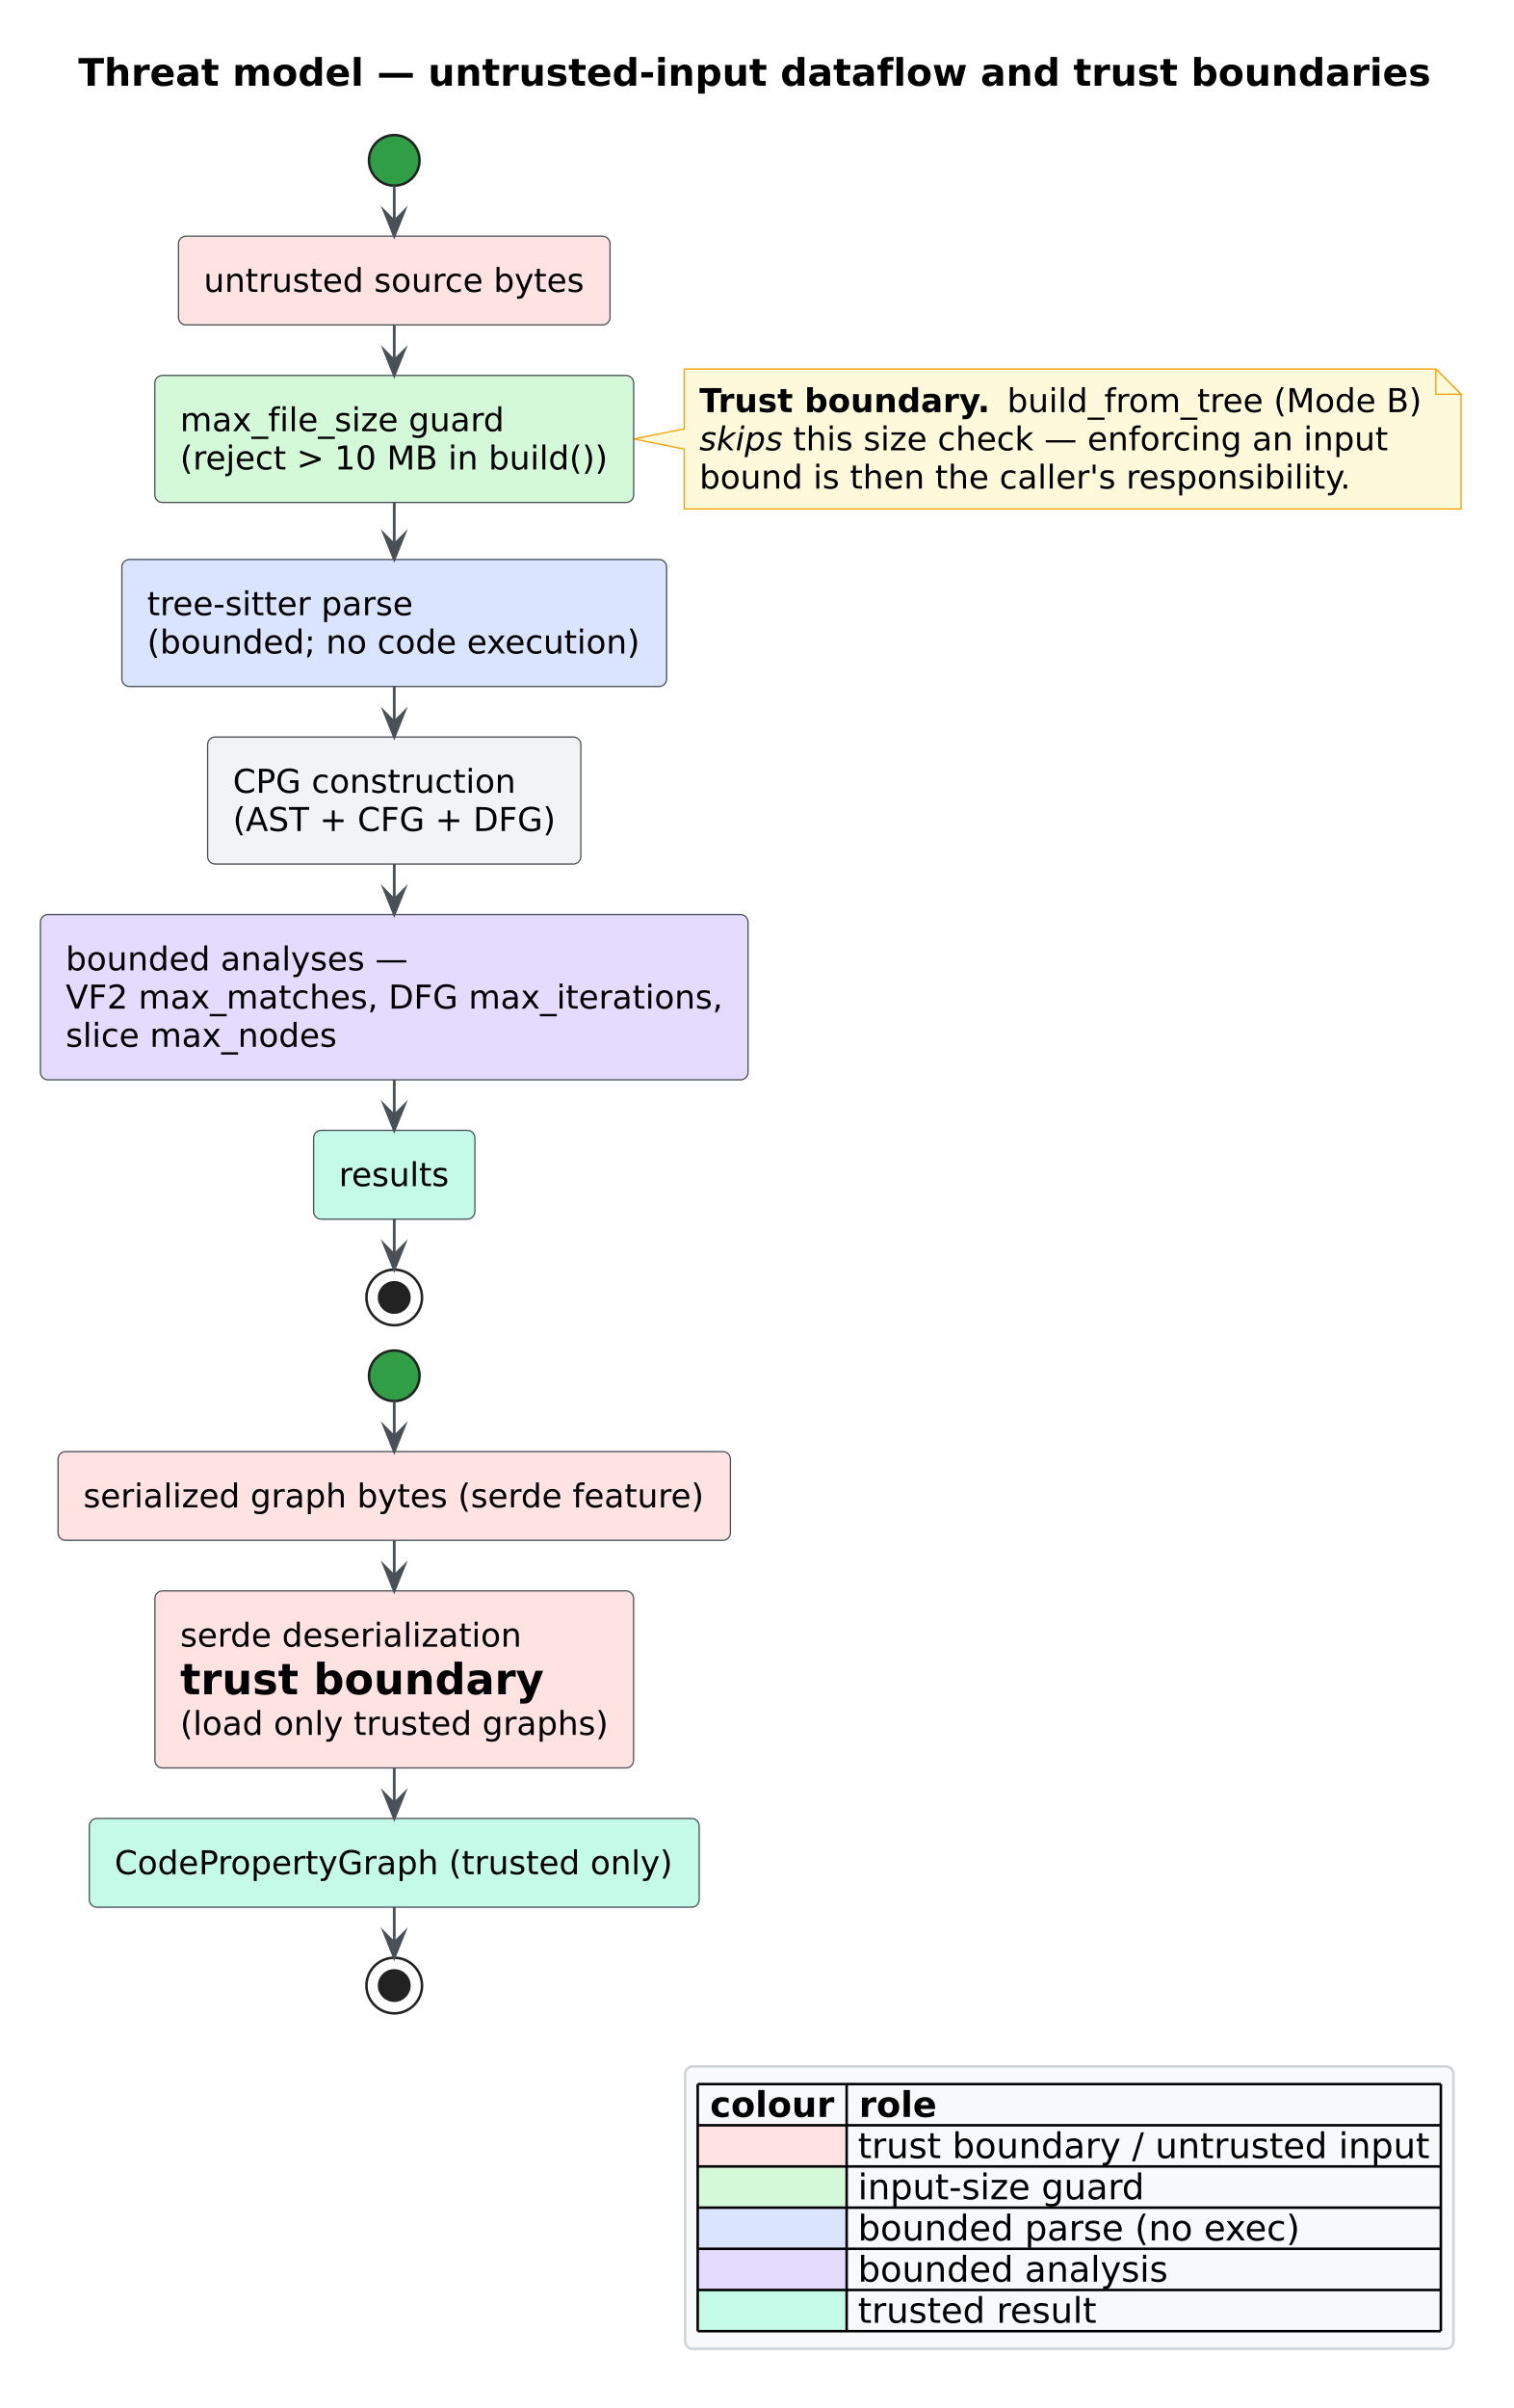
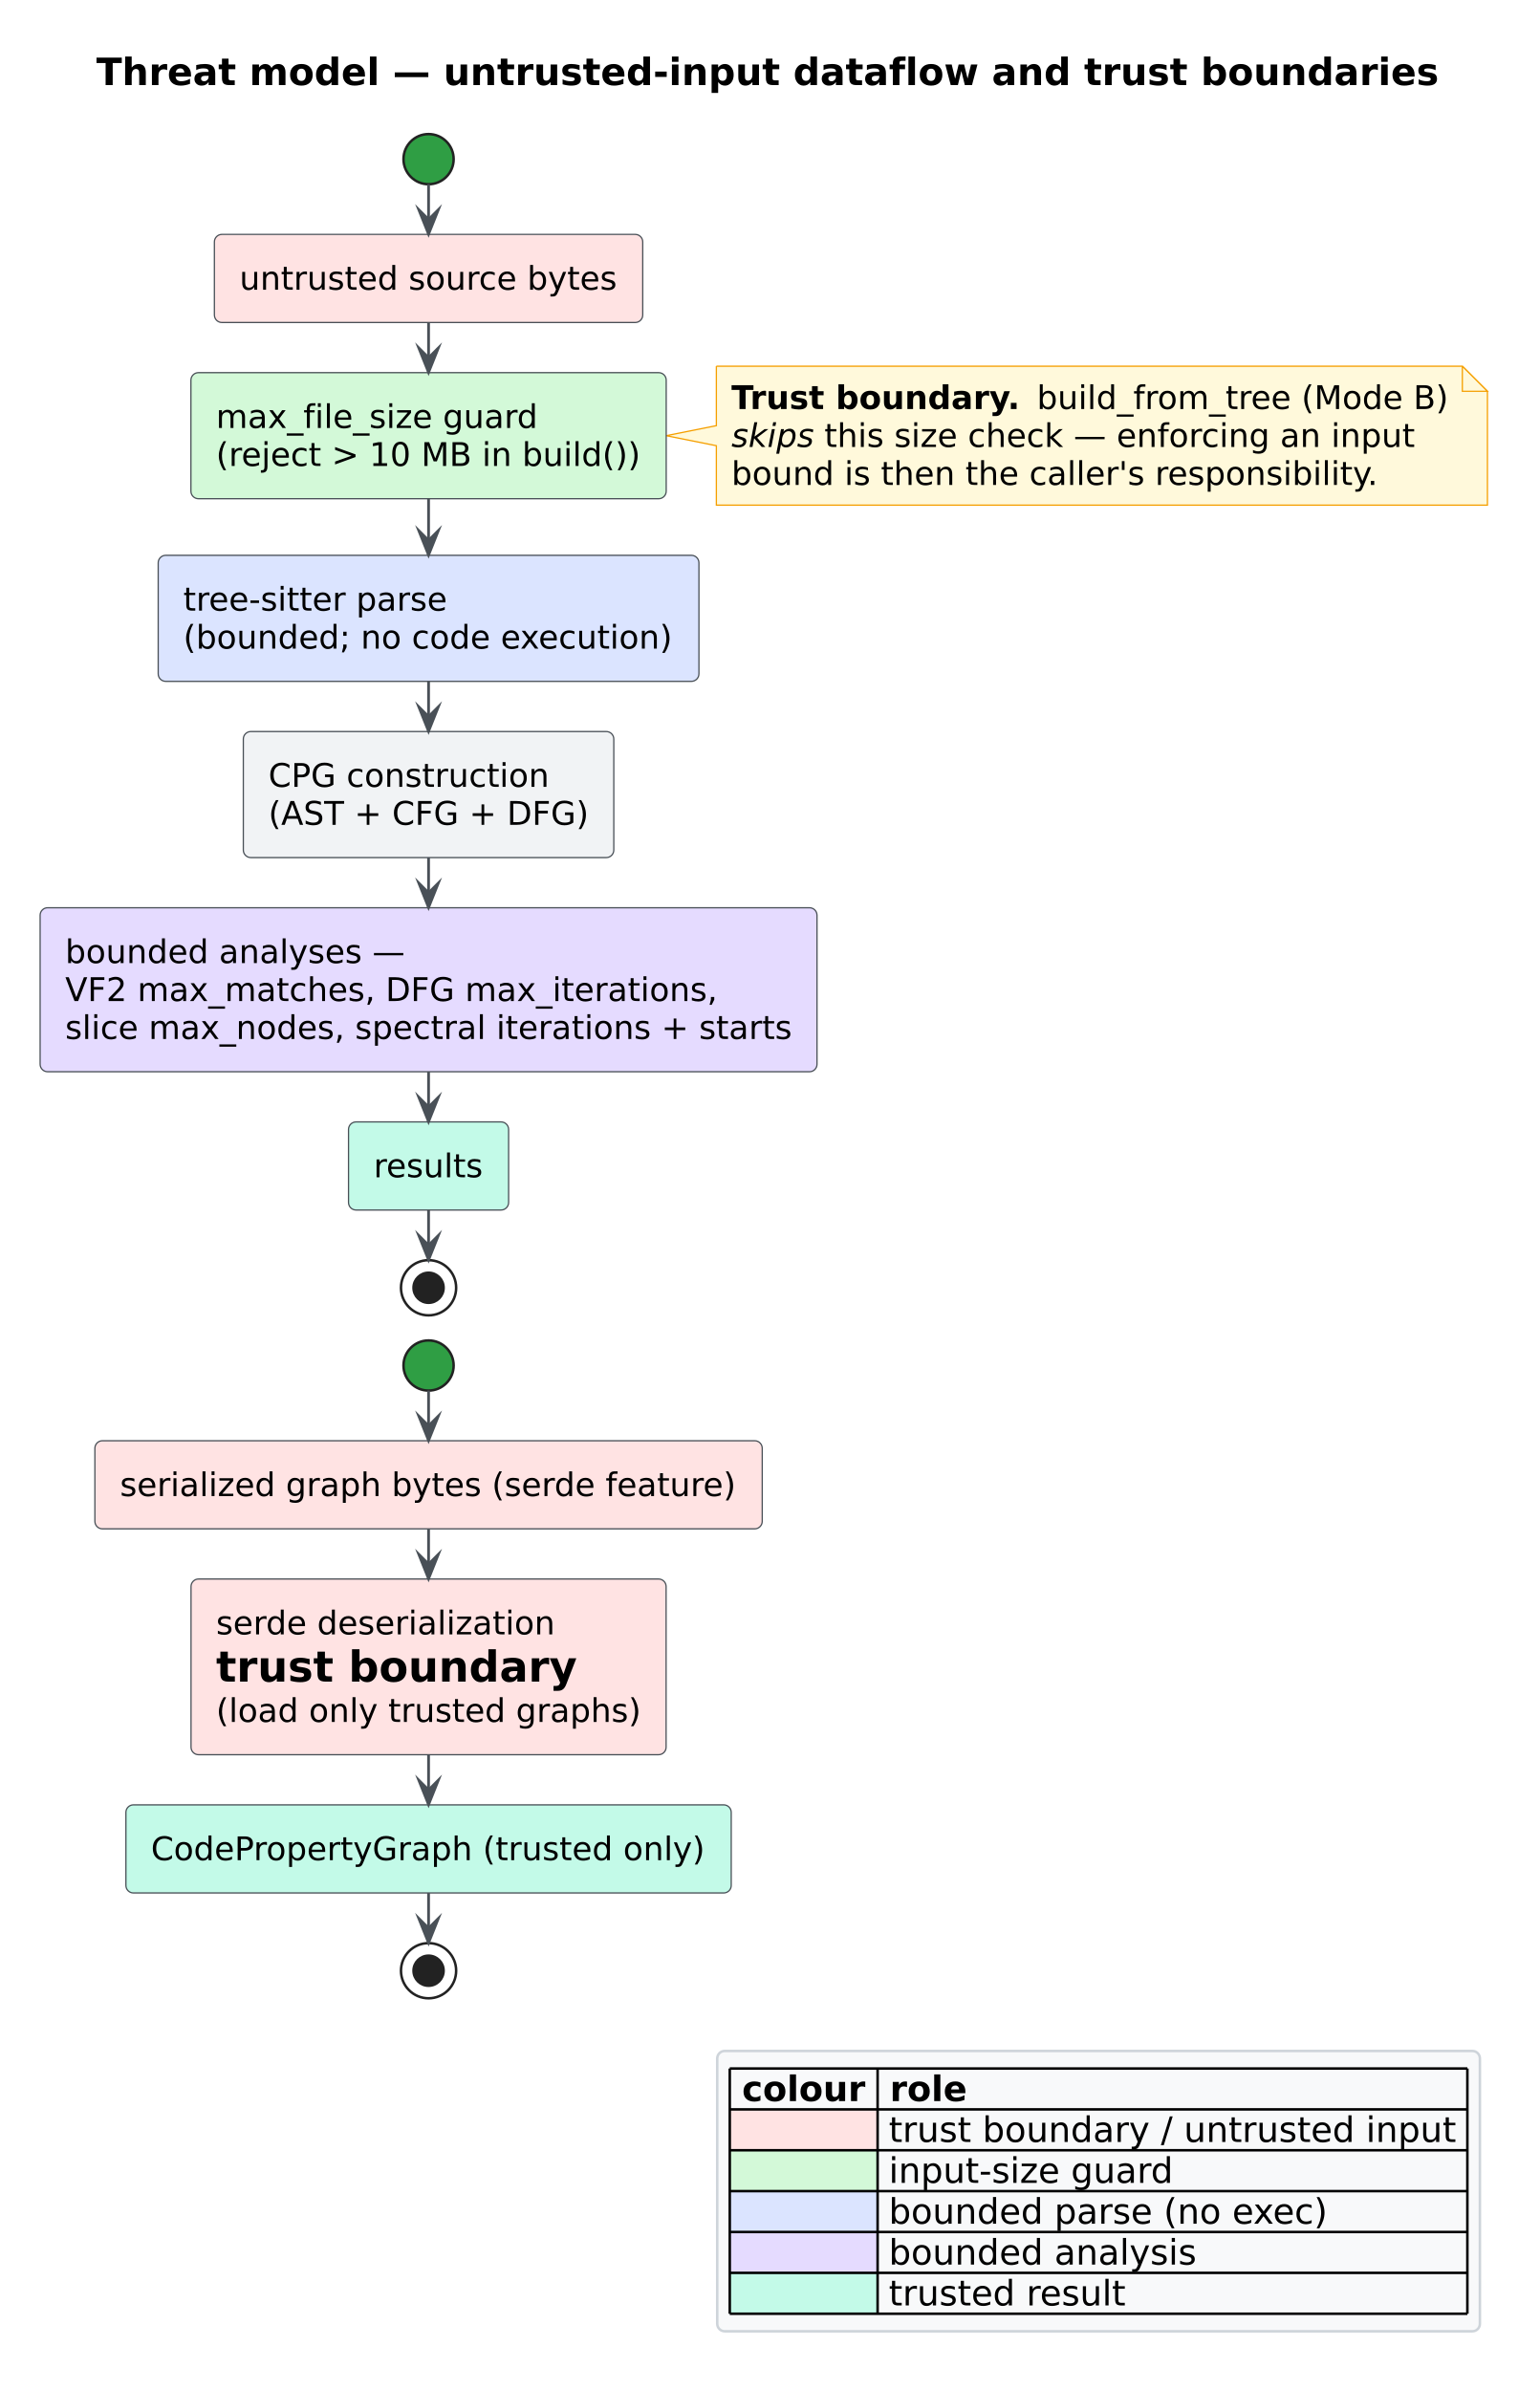
- <svg xmlns="http://www.w3.org/2000/svg" contentStyleType="text/css" data-diagram-type="ACTIVITY" height="953px" preserveAspectRatio="none" style="width:599px;height:953px;background:#FFFFFF;" version="1.1" viewBox="0 0 599 953" width="599px" zoomAndPan="magnify">
+ <svg xmlns="http://www.w3.org/2000/svg" contentStyleType="text/css" data-diagram-type="ACTIVITY" height="953px" preserveAspectRatio="none" style="width:614px;height:953px;background:#FFFFFF;" version="1.1" viewBox="0 0 614 953" width="614px" zoomAndPan="magnify">
  <defs />
  <g>
    <g class="title" data-source-line="2">
-       <text fill="#000000" font-family="'DejaVu Sans'" font-size="15" font-weight="700" lengthAdjust="spacing" textLength="535.327" x="30.983" y="33.923">Threat model — untrusted-input dataflow and trust boundaries</text>
+       <text fill="#000000" font-family="'DejaVu Sans'" font-size="15" font-weight="700" lengthAdjust="spacing" textLength="535.327" x="38.411" y="33.923">Threat model — untrusted-input dataflow and trust boundaries</text>
    </g>
-     <ellipse cx="156.044" cy="63.461" fill="#2F9E44" rx="10" ry="10" style="stroke:#222222;stroke-width:1;" />
-     <rect fill="#FFE3E3" height="35.133" rx="3" ry="3" style="stroke:#495057;stroke-width:0.5;" width="170.814" x="70.638" y="93.461" />
-     <text fill="#000000" font-family="'DejaVu Sans'" font-size="13" lengthAdjust="spacing" textLength="150.814" x="80.638" y="115.528">untrusted source bytes</text>
-     <path d="M270.811,146.027 L270.811,169.727 L250.811,173.727 L270.811,177.727 L270.811,201.426 A0,0 0 0 0 270.811,201.426 L578.293,201.426 A0,0 0 0 0 578.293,201.426 L578.293,156.027 L568.293,146.027 L270.811,146.027 A0,0 0 0 0 270.811,146.027" fill="#FFF9DB" style="stroke:#F59F00;stroke-width:0.5;" />
-     <path d="M568.293,146.027 L568.293,156.027 L578.293,156.027 L568.293,146.027" fill="#FFF9DB" style="stroke:#F59F00;stroke-width:0.5;" />
-     <text fill="#000000" font-family="'DejaVu Sans'" font-size="13" font-weight="700" lengthAdjust="spacing" textLength="117.66" x="276.811" y="163.094">Trust boundary.</text>
-     <text fill="#000000" font-family="'DejaVu Sans'" font-size="13" lengthAdjust="spacing" textLength="164.69" x="398.603" y="163.094">build_from_tree (Mode B)</text>
-     <text fill="#000000" font-family="'DejaVu Sans'" font-size="13" font-style="italic" lengthAdjust="spacing" textLength="32.938" x="276.811" y="178.227">skips</text>
-     <text fill="#000000" font-family="'DejaVu Sans'" font-size="13" lengthAdjust="spacing" textLength="235.79" x="313.881" y="178.227">this size check — enforcing an input</text>
-     <text fill="#000000" font-family="'DejaVu Sans'" font-size="13" lengthAdjust="spacing" textLength="259.873" x="276.811" y="193.36">bound is then the caller's responsibility.</text>
-     <rect fill="#D3F9D8" height="50.266" rx="3" ry="3" style="stroke:#495057;stroke-width:0.5;" width="189.533" x="61.278" y="148.594" />
-     <text fill="#000000" font-family="'DejaVu Sans'" font-size="13" lengthAdjust="spacing" textLength="128.515" x="71.278" y="170.661">max_file_size guard</text>
-     <text fill="#000000" font-family="'DejaVu Sans'" font-size="13" lengthAdjust="spacing" textLength="169.533" x="71.278" y="185.793">(reject &gt; 10 MB in build())</text>
-     <rect fill="#DBE4FF" height="50.266" rx="3" ry="3" style="stroke:#495057;stroke-width:0.5;" width="215.628" x="48.23" y="221.426" />
-     <text fill="#000000" font-family="'DejaVu Sans'" font-size="13" lengthAdjust="spacing" textLength="105.517" x="58.23" y="243.493">tree-sitter parse</text>
-     <text fill="#000000" font-family="'DejaVu Sans'" font-size="13" lengthAdjust="spacing" textLength="195.628" x="58.23" y="258.625">(bounded; no code execution)</text>
-     <rect fill="#F1F3F5" height="50.266" rx="3" ry="3" style="stroke:#495057;stroke-width:0.5;" width="147.734" x="82.177" y="291.691" />
-     <text fill="#000000" font-family="'DejaVu Sans'" font-size="13" lengthAdjust="spacing" textLength="111.966" x="92.177" y="313.758">CPG construction</text>
-     <text fill="#000000" font-family="'DejaVu Sans'" font-size="13" lengthAdjust="spacing" textLength="127.734" x="92.177" y="328.891">(AST + CFG + DFG)</text>
-     <rect fill="#E5DBFF" height="65.398" rx="3" ry="3" style="stroke:#495057;stroke-width:0.5;" width="280.089" x="16" y="361.957" />
+     <ellipse cx="170.901" cy="63.461" fill="#2F9E44" rx="10" ry="10" style="stroke:#222222;stroke-width:1;" />
+     <rect fill="#FFE3E3" height="35.133" rx="3" ry="3" style="stroke:#495057;stroke-width:0.5;" width="170.814" x="85.494" y="93.461" />
+     <text fill="#000000" font-family="'DejaVu Sans'" font-size="13" lengthAdjust="spacing" textLength="150.814" x="95.494" y="115.528">untrusted source bytes</text>
+     <path d="M285.668,146.027 L285.668,169.727 L265.668,173.727 L285.668,177.727 L285.668,201.426 A0,0 0 0 0 285.668,201.426 L593.15,201.426 A0,0 0 0 0 593.15,201.426 L593.15,156.027 L583.15,146.027 L285.668,146.027 A0,0 0 0 0 285.668,146.027" fill="#FFF9DB" style="stroke:#F59F00;stroke-width:0.5;" />
+     <path d="M583.15,146.027 L583.15,156.027 L593.15,156.027 L583.15,146.027" fill="#FFF9DB" style="stroke:#F59F00;stroke-width:0.5;" />
+     <text fill="#000000" font-family="'DejaVu Sans'" font-size="13" font-weight="700" lengthAdjust="spacing" textLength="117.66" x="291.668" y="163.094">Trust boundary.</text>
+     <text fill="#000000" font-family="'DejaVu Sans'" font-size="13" lengthAdjust="spacing" textLength="164.69" x="413.46" y="163.094">build_from_tree (Mode B)</text>
+     <text fill="#000000" font-family="'DejaVu Sans'" font-size="13" font-style="italic" lengthAdjust="spacing" textLength="32.938" x="291.668" y="178.227">skips</text>
+     <text fill="#000000" font-family="'DejaVu Sans'" font-size="13" lengthAdjust="spacing" textLength="235.79" x="328.738" y="178.227">this size check — enforcing an input</text>
+     <text fill="#000000" font-family="'DejaVu Sans'" font-size="13" lengthAdjust="spacing" textLength="259.873" x="291.668" y="193.36">bound is then the caller's responsibility.</text>
+     <rect fill="#D3F9D8" height="50.266" rx="3" ry="3" style="stroke:#495057;stroke-width:0.5;" width="189.533" x="76.135" y="148.594" />
+     <text fill="#000000" font-family="'DejaVu Sans'" font-size="13" lengthAdjust="spacing" textLength="128.515" x="86.135" y="170.661">max_file_size guard</text>
+     <text fill="#000000" font-family="'DejaVu Sans'" font-size="13" lengthAdjust="spacing" textLength="169.533" x="86.135" y="185.793">(reject &gt; 10 MB in build())</text>
+     <rect fill="#DBE4FF" height="50.266" rx="3" ry="3" style="stroke:#495057;stroke-width:0.5;" width="215.628" x="63.087" y="221.426" />
+     <text fill="#000000" font-family="'DejaVu Sans'" font-size="13" lengthAdjust="spacing" textLength="105.517" x="73.087" y="243.493">tree-sitter parse</text>
+     <text fill="#000000" font-family="'DejaVu Sans'" font-size="13" lengthAdjust="spacing" textLength="195.628" x="73.087" y="258.625">(bounded; no code execution)</text>
+     <rect fill="#F1F3F5" height="50.266" rx="3" ry="3" style="stroke:#495057;stroke-width:0.5;" width="147.734" x="97.034" y="291.691" />
+     <text fill="#000000" font-family="'DejaVu Sans'" font-size="13" lengthAdjust="spacing" textLength="111.966" x="107.034" y="313.758">CPG construction</text>
+     <text fill="#000000" font-family="'DejaVu Sans'" font-size="13" lengthAdjust="spacing" textLength="127.734" x="107.034" y="328.891">(AST + CFG + DFG)</text>
+     <rect fill="#E5DBFF" height="65.398" rx="3" ry="3" style="stroke:#495057;stroke-width:0.5;" width="309.802" x="16" y="361.957" />
    <text fill="#000000" font-family="'DejaVu Sans'" font-size="13" lengthAdjust="spacing" textLength="135.472" x="26" y="384.024">bounded analyses —</text>
    <text fill="#000000" font-family="'DejaVu Sans'" font-size="13" lengthAdjust="spacing" textLength="260.089" x="26" y="399.157">VF2 max_matches, DFG max_iterations,</text>
-     <text fill="#000000" font-family="'DejaVu Sans'" font-size="13" lengthAdjust="spacing" textLength="107.314" x="26" y="414.29">slice max_nodes</text>
-     <rect fill="#C3FAE8" height="35.133" rx="3" ry="3" style="stroke:#495057;stroke-width:0.5;" width="63.837" x="124.126" y="447.356" />
-     <text fill="#000000" font-family="'DejaVu Sans'" font-size="13" lengthAdjust="spacing" textLength="43.837" x="134.126" y="469.422">results</text>
-     <ellipse cx="156.044" cy="513.488" fill="none" rx="11" ry="11" style="stroke:#222222;stroke-width:1;" />
-     <ellipse cx="156.044" cy="513.488" fill="#222222" rx="6" ry="6" style="stroke:#222222;stroke-width:1;" />
-     <ellipse cx="156.044" cy="544.488" fill="#2F9E44" rx="10" ry="10" style="stroke:#222222;stroke-width:1;" />
-     <rect fill="#FFE3E3" height="35.133" rx="3" ry="3" style="stroke:#495057;stroke-width:0.5;" width="266.118" x="22.986" y="574.488" />
-     <text fill="#000000" font-family="'DejaVu Sans'" font-size="13" lengthAdjust="spacing" textLength="246.118" x="32.986" y="596.555">serialized graph bytes (serde feature)</text>
-     <rect fill="#FFE3E3" height="70.055" rx="3" ry="3" style="stroke:#495057;stroke-width:0.5;" width="189.451" x="61.319" y="629.621" />
-     <text fill="#000000" font-family="'DejaVu Sans'" font-size="13" lengthAdjust="spacing" textLength="135.357" x="71.319" y="651.688">serde deserialization</text>
-     <text fill="#000000" font-family="'DejaVu Sans'" font-size="17" font-weight="700" lengthAdjust="spacing" textLength="143.935" x="71.319" y="670.534">trust boundary</text>
-     <text fill="#000000" font-family="'DejaVu Sans'" font-size="13" lengthAdjust="spacing" textLength="169.451" x="71.319" y="686.61">(load only trusted graphs)</text>
-     <rect fill="#C3FAE8" height="35.133" rx="3" ry="3" style="stroke:#495057;stroke-width:0.5;" width="241.387" x="35.351" y="719.676" />
-     <text fill="#000000" font-family="'DejaVu Sans'" font-size="13" lengthAdjust="spacing" textLength="221.387" x="45.351" y="741.743">CodePropertyGraph (trusted only)</text>
-     <ellipse cx="156.044" cy="785.809" fill="none" rx="11" ry="11" style="stroke:#222222;stroke-width:1;" />
-     <ellipse cx="156.044" cy="785.809" fill="#222222" rx="6" ry="6" style="stroke:#222222;stroke-width:1;" />
-     <line style="stroke:#495057;stroke-width:1.1;" x1="156.044" x2="156.044" y1="73.461" y2="93.461" />
-     <polygon fill="#495057" points="152.044,83.461,156.044,93.461,160.044,83.461,156.044,87.461" style="stroke:#495057;stroke-width:1;stroke-linejoin:miter;stroke-miterlimit:10;" />
-     <line style="stroke:#495057;stroke-width:1.1;" x1="156.044" x2="156.044" y1="128.594" y2="148.594" />
-     <polygon fill="#495057" points="152.044,138.594,156.044,148.594,160.044,138.594,156.044,142.594" style="stroke:#495057;stroke-width:1;stroke-linejoin:miter;stroke-miterlimit:10;" />
-     <line style="stroke:#495057;stroke-width:1.1;" x1="156.044" x2="156.044" y1="198.859" y2="221.426" />
-     <polygon fill="#495057" points="152.044,211.426,156.044,221.426,160.044,211.426,156.044,215.426" style="stroke:#495057;stroke-width:1;stroke-linejoin:miter;stroke-miterlimit:10;" />
-     <line style="stroke:#495057;stroke-width:1.1;" x1="156.044" x2="156.044" y1="271.691" y2="291.691" />
-     <polygon fill="#495057" points="152.044,281.691,156.044,291.691,160.044,281.691,156.044,285.691" style="stroke:#495057;stroke-width:1;stroke-linejoin:miter;stroke-miterlimit:10;" />
-     <line style="stroke:#495057;stroke-width:1.1;" x1="156.044" x2="156.044" y1="341.957" y2="361.957" />
-     <polygon fill="#495057" points="152.044,351.957,156.044,361.957,160.044,351.957,156.044,355.957" style="stroke:#495057;stroke-width:1;stroke-linejoin:miter;stroke-miterlimit:10;" />
-     <line style="stroke:#495057;stroke-width:1.1;" x1="156.044" x2="156.044" y1="427.356" y2="447.356" />
-     <polygon fill="#495057" points="152.044,437.356,156.044,447.356,160.044,437.356,156.044,441.356" style="stroke:#495057;stroke-width:1;stroke-linejoin:miter;stroke-miterlimit:10;" />
-     <line style="stroke:#495057;stroke-width:1.1;" x1="156.044" x2="156.044" y1="482.488" y2="502.488" />
-     <polygon fill="#495057" points="152.044,492.488,156.044,502.488,160.044,492.488,156.044,496.488" style="stroke:#495057;stroke-width:1;stroke-linejoin:miter;stroke-miterlimit:10;" />
-     <line style="stroke:#495057;stroke-width:1.1;" x1="156.044" x2="156.044" y1="554.488" y2="574.488" />
-     <polygon fill="#495057" points="152.044,564.488,156.044,574.488,160.044,564.488,156.044,568.488" style="stroke:#495057;stroke-width:1;stroke-linejoin:miter;stroke-miterlimit:10;" />
-     <line style="stroke:#495057;stroke-width:1.1;" x1="156.044" x2="156.044" y1="609.621" y2="629.621" />
-     <polygon fill="#495057" points="152.044,619.621,156.044,629.621,160.044,619.621,156.044,623.621" style="stroke:#495057;stroke-width:1;stroke-linejoin:miter;stroke-miterlimit:10;" />
-     <line style="stroke:#495057;stroke-width:1.1;" x1="156.044" x2="156.044" y1="699.676" y2="719.676" />
-     <polygon fill="#495057" points="152.044,709.676,156.044,719.676,160.044,709.676,156.044,713.676" style="stroke:#495057;stroke-width:1;stroke-linejoin:miter;stroke-miterlimit:10;" />
-     <line style="stroke:#495057;stroke-width:1.1;" x1="156.044" x2="156.044" y1="754.809" y2="774.809" />
-     <polygon fill="#495057" points="152.044,764.809,156.044,774.809,160.044,764.809,156.044,768.809" style="stroke:#495057;stroke-width:1;stroke-linejoin:miter;stroke-miterlimit:10;" />
+     <text fill="#000000" font-family="'DejaVu Sans'" font-size="13" lengthAdjust="spacing" textLength="289.802" x="26" y="414.29">slice max_nodes, spectral iterations + starts</text>
+     <rect fill="#C3FAE8" height="35.133" rx="3" ry="3" style="stroke:#495057;stroke-width:0.5;" width="63.837" x="138.983" y="447.356" />
+     <text fill="#000000" font-family="'DejaVu Sans'" font-size="13" lengthAdjust="spacing" textLength="43.837" x="148.983" y="469.422">results</text>
+     <ellipse cx="170.901" cy="513.488" fill="none" rx="11" ry="11" style="stroke:#222222;stroke-width:1;" />
+     <ellipse cx="170.901" cy="513.488" fill="#222222" rx="6" ry="6" style="stroke:#222222;stroke-width:1;" />
+     <ellipse cx="170.901" cy="544.488" fill="#2F9E44" rx="10" ry="10" style="stroke:#222222;stroke-width:1;" />
+     <rect fill="#FFE3E3" height="35.133" rx="3" ry="3" style="stroke:#495057;stroke-width:0.5;" width="266.118" x="37.842" y="574.488" />
+     <text fill="#000000" font-family="'DejaVu Sans'" font-size="13" lengthAdjust="spacing" textLength="246.118" x="47.842" y="596.555">serialized graph bytes (serde feature)</text>
+     <rect fill="#FFE3E3" height="70.055" rx="3" ry="3" style="stroke:#495057;stroke-width:0.5;" width="189.451" x="76.176" y="629.621" />
+     <text fill="#000000" font-family="'DejaVu Sans'" font-size="13" lengthAdjust="spacing" textLength="135.357" x="86.176" y="651.688">serde deserialization</text>
+     <text fill="#000000" font-family="'DejaVu Sans'" font-size="17" font-weight="700" lengthAdjust="spacing" textLength="143.935" x="86.176" y="670.534">trust boundary</text>
+     <text fill="#000000" font-family="'DejaVu Sans'" font-size="13" lengthAdjust="spacing" textLength="169.451" x="86.176" y="686.61">(load only trusted graphs)</text>
+     <rect fill="#C3FAE8" height="35.133" rx="3" ry="3" style="stroke:#495057;stroke-width:0.5;" width="241.387" x="50.208" y="719.676" />
+     <text fill="#000000" font-family="'DejaVu Sans'" font-size="13" lengthAdjust="spacing" textLength="221.387" x="60.208" y="741.743">CodePropertyGraph (trusted only)</text>
+     <ellipse cx="170.901" cy="785.809" fill="none" rx="11" ry="11" style="stroke:#222222;stroke-width:1;" />
+     <ellipse cx="170.901" cy="785.809" fill="#222222" rx="6" ry="6" style="stroke:#222222;stroke-width:1;" />
+     <line style="stroke:#495057;stroke-width:1.1;" x1="170.901" x2="170.901" y1="73.461" y2="93.461" />
+     <polygon fill="#495057" points="166.901,83.461,170.901,93.461,174.901,83.461,170.901,87.461" style="stroke:#495057;stroke-width:1;stroke-linejoin:miter;stroke-miterlimit:10;" />
+     <line style="stroke:#495057;stroke-width:1.1;" x1="170.901" x2="170.901" y1="128.594" y2="148.594" />
+     <polygon fill="#495057" points="166.901,138.594,170.901,148.594,174.901,138.594,170.901,142.594" style="stroke:#495057;stroke-width:1;stroke-linejoin:miter;stroke-miterlimit:10;" />
+     <line style="stroke:#495057;stroke-width:1.1;" x1="170.901" x2="170.901" y1="198.859" y2="221.426" />
+     <polygon fill="#495057" points="166.901,211.426,170.901,221.426,174.901,211.426,170.901,215.426" style="stroke:#495057;stroke-width:1;stroke-linejoin:miter;stroke-miterlimit:10;" />
+     <line style="stroke:#495057;stroke-width:1.1;" x1="170.901" x2="170.901" y1="271.691" y2="291.691" />
+     <polygon fill="#495057" points="166.901,281.691,170.901,291.691,174.901,281.691,170.901,285.691" style="stroke:#495057;stroke-width:1;stroke-linejoin:miter;stroke-miterlimit:10;" />
+     <line style="stroke:#495057;stroke-width:1.1;" x1="170.901" x2="170.901" y1="341.957" y2="361.957" />
+     <polygon fill="#495057" points="166.901,351.957,170.901,361.957,174.901,351.957,170.901,355.957" style="stroke:#495057;stroke-width:1;stroke-linejoin:miter;stroke-miterlimit:10;" />
+     <line style="stroke:#495057;stroke-width:1.1;" x1="170.901" x2="170.901" y1="427.356" y2="447.356" />
+     <polygon fill="#495057" points="166.901,437.356,170.901,447.356,174.901,437.356,170.901,441.356" style="stroke:#495057;stroke-width:1;stroke-linejoin:miter;stroke-miterlimit:10;" />
+     <line style="stroke:#495057;stroke-width:1.1;" x1="170.901" x2="170.901" y1="482.488" y2="502.488" />
+     <polygon fill="#495057" points="166.901,492.488,170.901,502.488,174.901,492.488,170.901,496.488" style="stroke:#495057;stroke-width:1;stroke-linejoin:miter;stroke-miterlimit:10;" />
+     <line style="stroke:#495057;stroke-width:1.1;" x1="170.901" x2="170.901" y1="554.488" y2="574.488" />
+     <polygon fill="#495057" points="166.901,564.488,170.901,574.488,174.901,564.488,170.901,568.488" style="stroke:#495057;stroke-width:1;stroke-linejoin:miter;stroke-miterlimit:10;" />
+     <line style="stroke:#495057;stroke-width:1.1;" x1="170.901" x2="170.901" y1="609.621" y2="629.621" />
+     <polygon fill="#495057" points="166.901,619.621,170.901,629.621,174.901,619.621,170.901,623.621" style="stroke:#495057;stroke-width:1;stroke-linejoin:miter;stroke-miterlimit:10;" />
+     <line style="stroke:#495057;stroke-width:1.1;" x1="170.901" x2="170.901" y1="699.676" y2="719.676" />
+     <polygon fill="#495057" points="166.901,709.676,170.901,719.676,174.901,709.676,170.901,713.676" style="stroke:#495057;stroke-width:1;stroke-linejoin:miter;stroke-miterlimit:10;" />
+     <line style="stroke:#495057;stroke-width:1.1;" x1="170.901" x2="170.901" y1="754.809" y2="774.809" />
+     <polygon fill="#495057" points="166.901,764.809,170.901,774.809,174.901,764.809,170.901,768.809" style="stroke:#495057;stroke-width:1;stroke-linejoin:miter;stroke-miterlimit:10;" />
    <g class="legend" data-source-line="33">
-       <rect fill="#F8F9FA" height="111.781" rx="3" ry="3" style="stroke:#CED4DA;stroke-width:1;" width="304.137" x="271.157" y="817.809" />
-       <text fill="#000000" font-family="'DejaVu Sans'" font-size="14" font-weight="700" lengthAdjust="spacing" textLength="49.205" x="281.031" y="837.804">colour</text>
-       <text fill="#000000" font-family="'DejaVu Sans'" font-size="14" font-weight="700" lengthAdjust="spacing" textLength="30.816" x="339.984" y="837.804">role</text>
-       <rect fill="#FFE3E3" height="16.297" style="stroke:none;stroke-width:1;" width="58.953" x="276.157" y="841.106" />
-       <text fill="#000000" font-family="'DejaVu Sans'" font-size="14" lengthAdjust="spacing" textLength="4.45" x="276.157" y="854.101"> </text>
-       <text fill="#000000" font-family="'DejaVu Sans'" font-size="14" lengthAdjust="spacing" textLength="226.283" x="339.56" y="854.101">trust boundary / untrusted input</text>
-       <rect fill="#D3F9D8" height="16.297" style="stroke:none;stroke-width:1;" width="58.953" x="276.157" y="857.402" />
-       <text fill="#000000" font-family="'DejaVu Sans'" font-size="14" lengthAdjust="spacing" textLength="4.45" x="276.157" y="870.398"> </text>
-       <text fill="#000000" font-family="'DejaVu Sans'" font-size="14" lengthAdjust="spacing" textLength="113.641" x="339.56" y="870.398">input-size guard</text>
-       <rect fill="#DBE4FF" height="16.297" style="stroke:none;stroke-width:1;" width="58.953" x="276.157" y="873.699" />
-       <text fill="#000000" font-family="'DejaVu Sans'" font-size="14" lengthAdjust="spacing" textLength="4.45" x="276.157" y="886.694"> </text>
-       <text fill="#000000" font-family="'DejaVu Sans'" font-size="14" lengthAdjust="spacing" textLength="175.636" x="339.56" y="886.694">bounded parse (no exec)</text>
-       <rect fill="#E5DBFF" height="16.297" style="stroke:none;stroke-width:1;" width="58.953" x="276.157" y="889.996" />
-       <text fill="#000000" font-family="'DejaVu Sans'" font-size="14" lengthAdjust="spacing" textLength="4.45" x="276.157" y="902.991"> </text>
-       <text fill="#000000" font-family="'DejaVu Sans'" font-size="14" lengthAdjust="spacing" textLength="122.719" x="339.56" y="902.991">bounded analysis</text>
-       <rect fill="#C3FAE8" height="16.297" style="stroke:none;stroke-width:1;" width="58.953" x="276.157" y="906.293" />
-       <text fill="#000000" font-family="'DejaVu Sans'" font-size="14" lengthAdjust="spacing" textLength="4.45" x="276.157" y="919.288"> </text>
-       <text fill="#000000" font-family="'DejaVu Sans'" font-size="14" lengthAdjust="spacing" textLength="94.767" x="339.56" y="919.288">trusted result</text>
-       <line style="stroke:#000000;stroke-width:1;" x1="276.157" x2="570.293" y1="824.809" y2="824.809" />
-       <line style="stroke:#000000;stroke-width:1;" x1="276.157" x2="570.293" y1="841.106" y2="841.106" />
-       <line style="stroke:#000000;stroke-width:1;" x1="276.157" x2="570.293" y1="857.402" y2="857.402" />
-       <line style="stroke:#000000;stroke-width:1;" x1="276.157" x2="570.293" y1="873.699" y2="873.699" />
-       <line style="stroke:#000000;stroke-width:1;" x1="276.157" x2="570.293" y1="889.996" y2="889.996" />
-       <line style="stroke:#000000;stroke-width:1;" x1="276.157" x2="570.293" y1="906.293" y2="906.293" />
-       <line style="stroke:#000000;stroke-width:1;" x1="276.157" x2="570.293" y1="922.59" y2="922.59" />
-       <line style="stroke:#000000;stroke-width:1;" x1="276.157" x2="276.157" y1="824.809" y2="922.59" />
-       <line style="stroke:#000000;stroke-width:1;" x1="335.11" x2="335.11" y1="824.809" y2="922.59" />
-       <line style="stroke:#000000;stroke-width:1;" x1="570.293" x2="570.293" y1="824.809" y2="922.59" />
+       <rect fill="#F8F9FA" height="111.781" rx="3" ry="3" style="stroke:#CED4DA;stroke-width:1;" width="304.137" x="286.013" y="817.809" />
+       <text fill="#000000" font-family="'DejaVu Sans'" font-size="14" font-weight="700" lengthAdjust="spacing" textLength="49.205" x="295.887" y="837.804">colour</text>
+       <text fill="#000000" font-family="'DejaVu Sans'" font-size="14" font-weight="700" lengthAdjust="spacing" textLength="30.816" x="354.841" y="837.804">role</text>
+       <rect fill="#FFE3E3" height="16.297" style="stroke:none;stroke-width:1;" width="58.953" x="291.013" y="841.106" />
+       <text fill="#000000" font-family="'DejaVu Sans'" font-size="14" lengthAdjust="spacing" textLength="4.45" x="291.013" y="854.101"> </text>
+       <text fill="#000000" font-family="'DejaVu Sans'" font-size="14" lengthAdjust="spacing" textLength="226.283" x="354.417" y="854.101">trust boundary / untrusted input</text>
+       <rect fill="#D3F9D8" height="16.297" style="stroke:none;stroke-width:1;" width="58.953" x="291.013" y="857.402" />
+       <text fill="#000000" font-family="'DejaVu Sans'" font-size="14" lengthAdjust="spacing" textLength="4.45" x="291.013" y="870.398"> </text>
+       <text fill="#000000" font-family="'DejaVu Sans'" font-size="14" lengthAdjust="spacing" textLength="113.641" x="354.417" y="870.398">input-size guard</text>
+       <rect fill="#DBE4FF" height="16.297" style="stroke:none;stroke-width:1;" width="58.953" x="291.013" y="873.699" />
+       <text fill="#000000" font-family="'DejaVu Sans'" font-size="14" lengthAdjust="spacing" textLength="4.45" x="291.013" y="886.694"> </text>
+       <text fill="#000000" font-family="'DejaVu Sans'" font-size="14" lengthAdjust="spacing" textLength="175.636" x="354.417" y="886.694">bounded parse (no exec)</text>
+       <rect fill="#E5DBFF" height="16.297" style="stroke:none;stroke-width:1;" width="58.953" x="291.013" y="889.996" />
+       <text fill="#000000" font-family="'DejaVu Sans'" font-size="14" lengthAdjust="spacing" textLength="4.45" x="291.013" y="902.991"> </text>
+       <text fill="#000000" font-family="'DejaVu Sans'" font-size="14" lengthAdjust="spacing" textLength="122.719" x="354.417" y="902.991">bounded analysis</text>
+       <rect fill="#C3FAE8" height="16.297" style="stroke:none;stroke-width:1;" width="58.953" x="291.013" y="906.293" />
+       <text fill="#000000" font-family="'DejaVu Sans'" font-size="14" lengthAdjust="spacing" textLength="4.45" x="291.013" y="919.288"> </text>
+       <text fill="#000000" font-family="'DejaVu Sans'" font-size="14" lengthAdjust="spacing" textLength="94.767" x="354.417" y="919.288">trusted result</text>
+       <line style="stroke:#000000;stroke-width:1;" x1="291.013" x2="585.15" y1="824.809" y2="824.809" />
+       <line style="stroke:#000000;stroke-width:1;" x1="291.013" x2="585.15" y1="841.106" y2="841.106" />
+       <line style="stroke:#000000;stroke-width:1;" x1="291.013" x2="585.15" y1="857.402" y2="857.402" />
+       <line style="stroke:#000000;stroke-width:1;" x1="291.013" x2="585.15" y1="873.699" y2="873.699" />
+       <line style="stroke:#000000;stroke-width:1;" x1="291.013" x2="585.15" y1="889.996" y2="889.996" />
+       <line style="stroke:#000000;stroke-width:1;" x1="291.013" x2="585.15" y1="906.293" y2="906.293" />
+       <line style="stroke:#000000;stroke-width:1;" x1="291.013" x2="585.15" y1="922.59" y2="922.59" />
+       <line style="stroke:#000000;stroke-width:1;" x1="291.013" x2="291.013" y1="824.809" y2="922.59" />
+       <line style="stroke:#000000;stroke-width:1;" x1="349.967" x2="349.967" y1="824.809" y2="922.59" />
+       <line style="stroke:#000000;stroke-width:1;" x1="585.15" x2="585.15" y1="824.809" y2="922.59" />
    </g>
  </g>
</svg>
